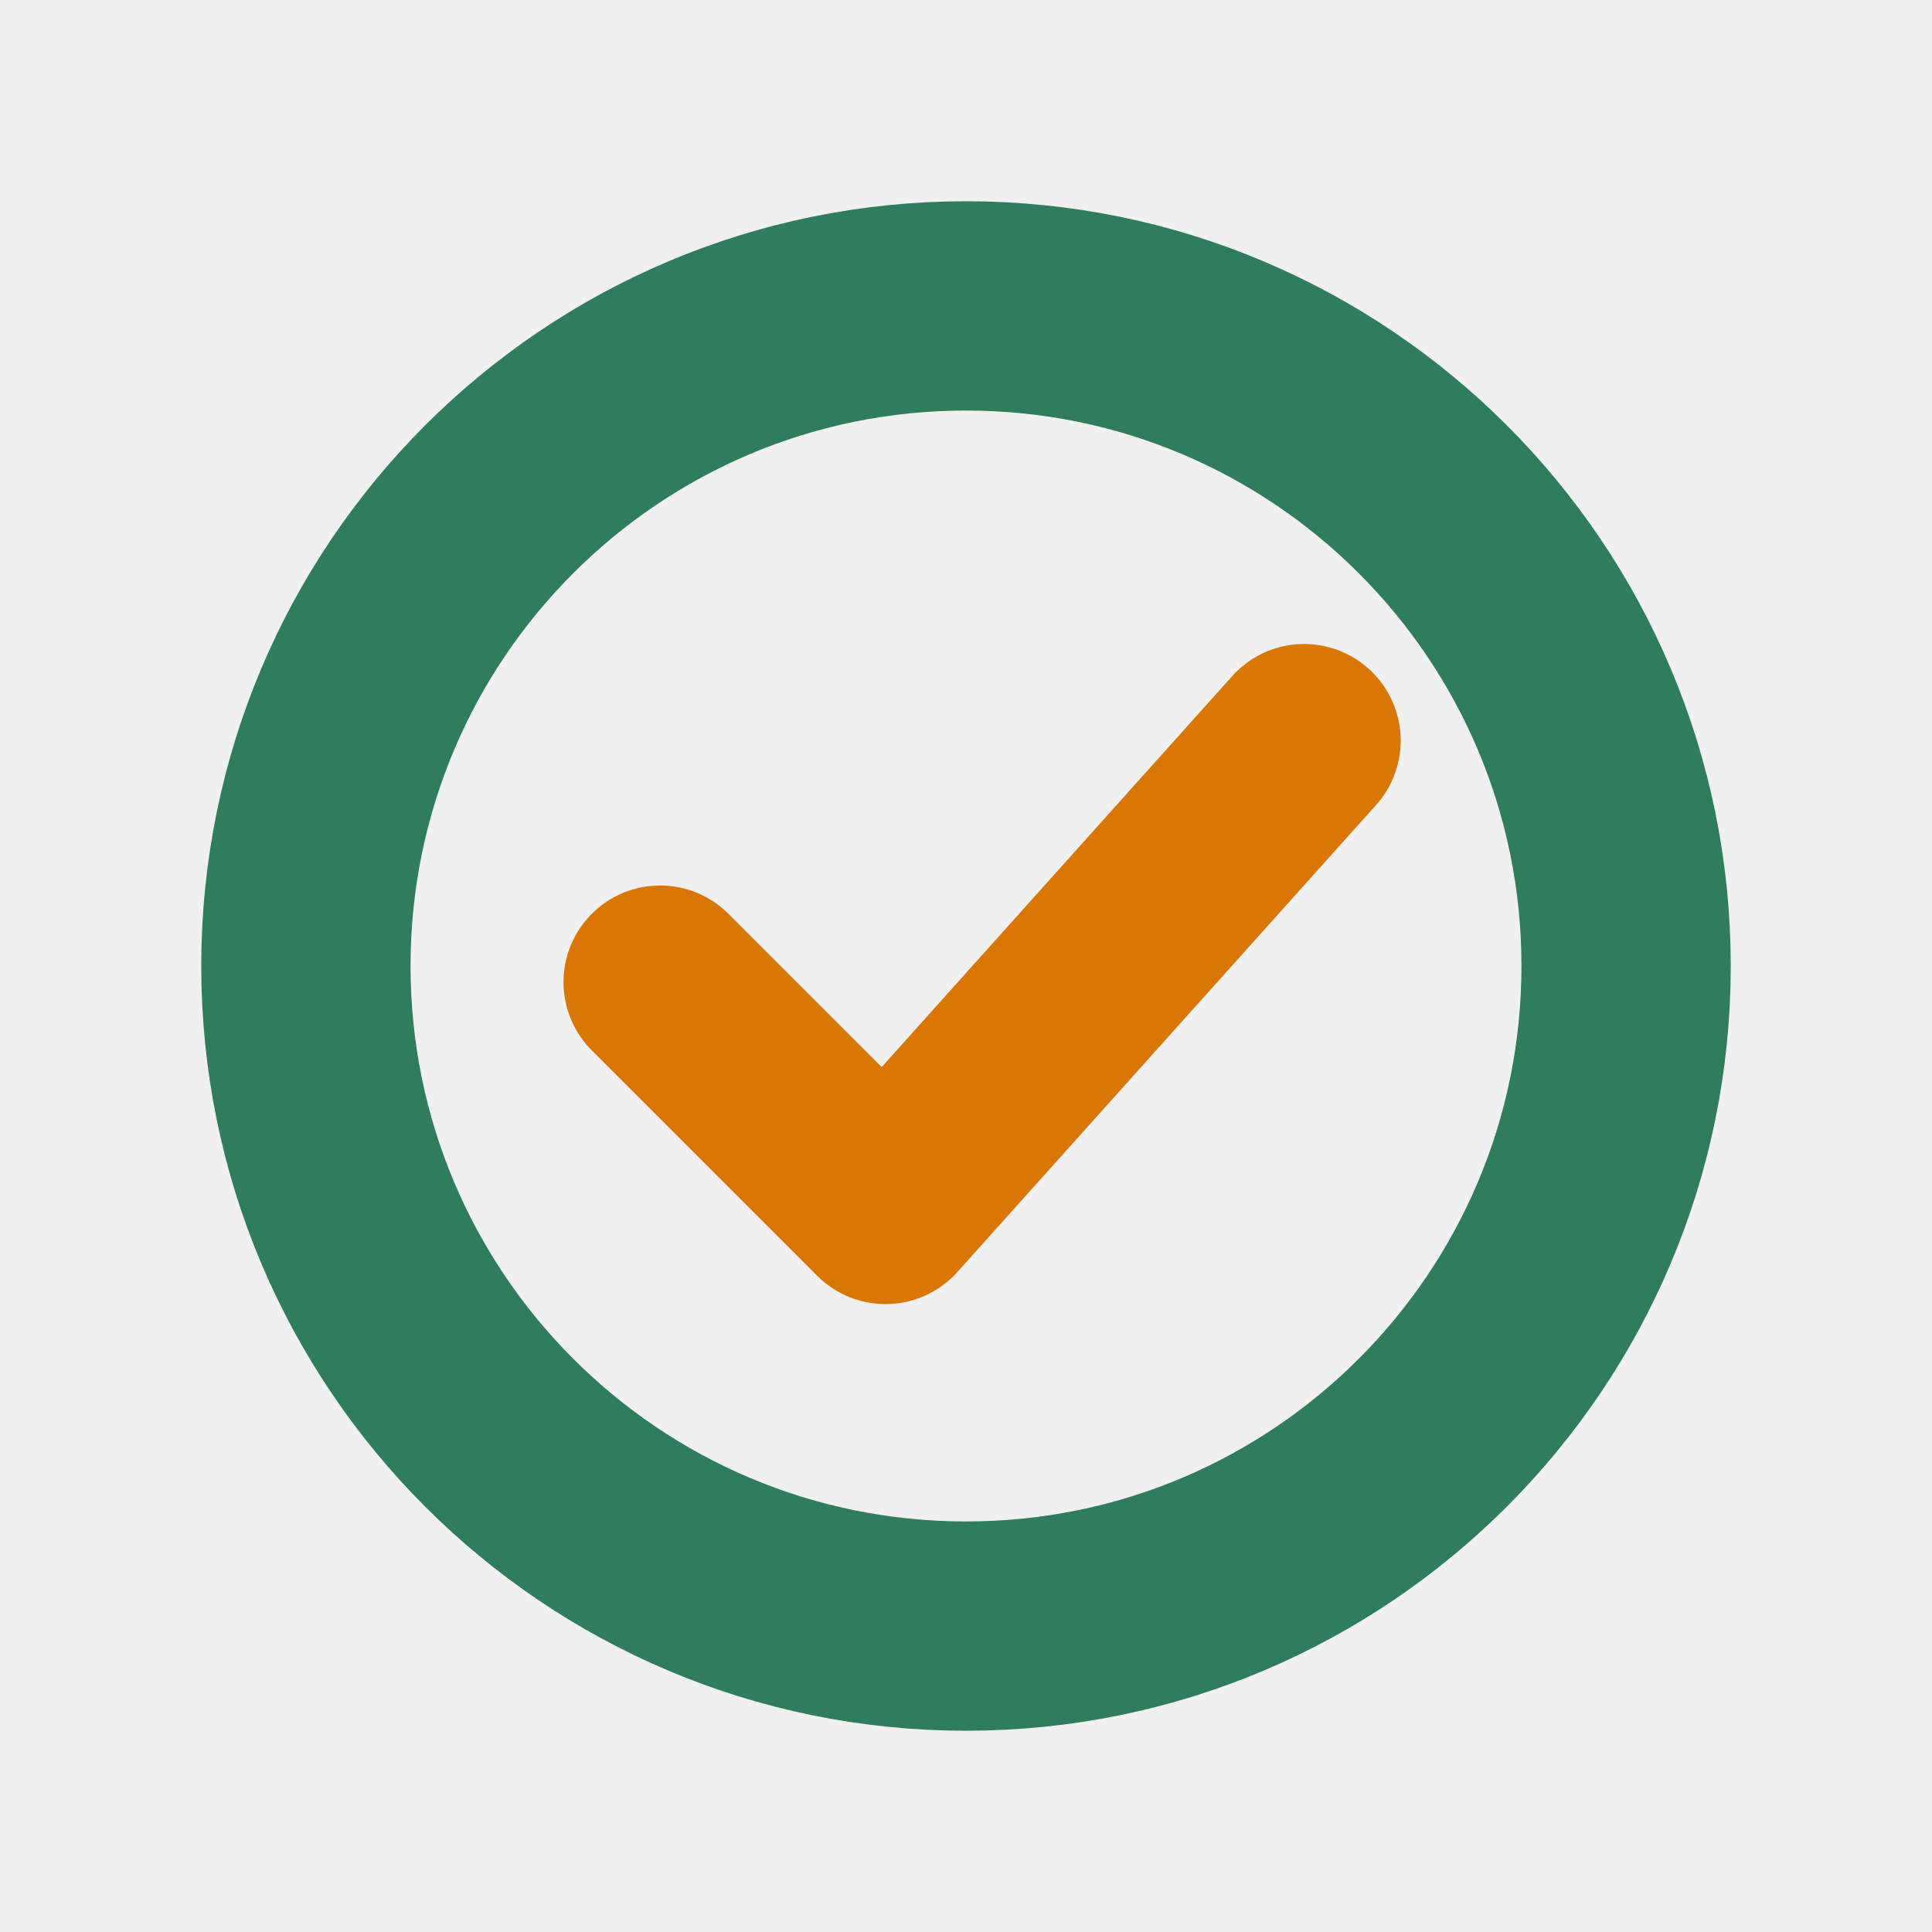
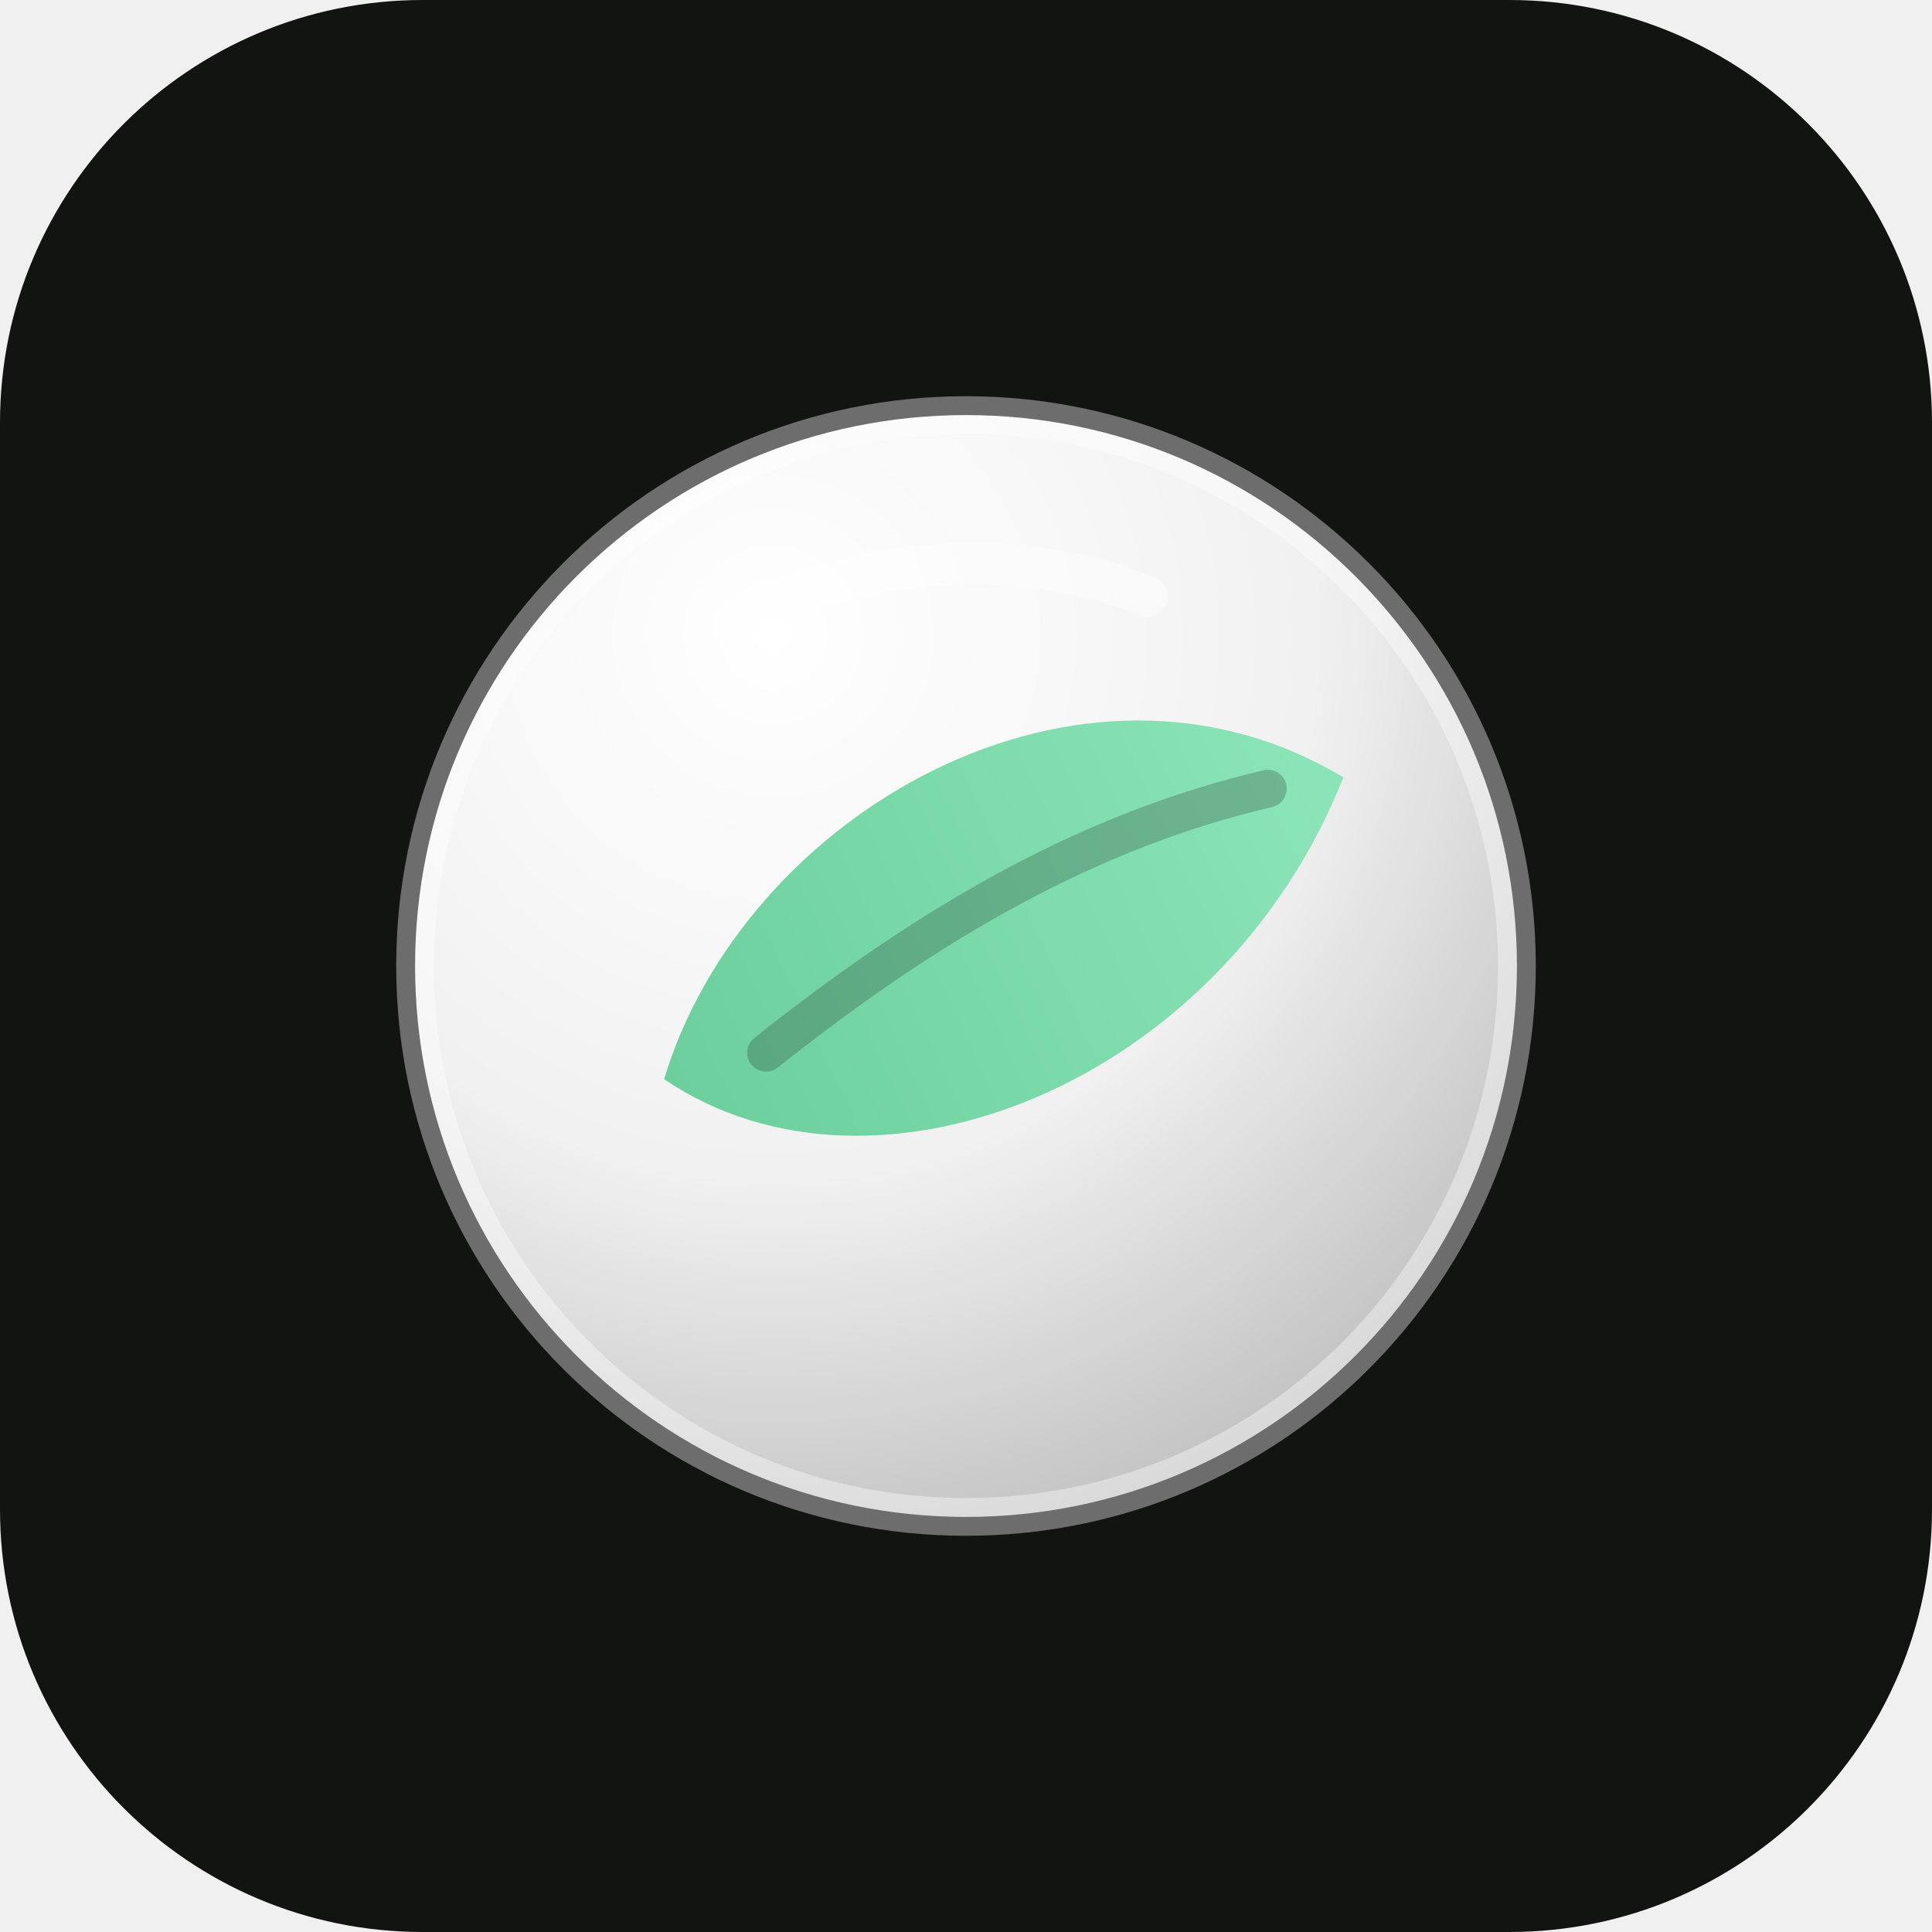
- <svg xmlns="http://www.w3.org/2000/svg" width="512" height="512" viewBox="0 0 240 240" fill="none" role="img" aria-labelledby="title desc">
-   <circle cx="120" cy="120" r="82" stroke="#2F7D5C" stroke-width="26" />
-   <path d="M82 122L110 150L162 92" stroke="#D97706" stroke-width="24" stroke-linecap="round" stroke-linejoin="round" />
+ <svg xmlns="http://www.w3.org/2000/svg" width="512" height="512" viewBox="0 0 512 512" fill="none" role="img" aria-labelledby="title desc">
+   <defs>
+     <radialGradient id="plate" cx="0" cy="0" r="1" gradientUnits="userSpaceOnUse" gradientTransform="translate(205 168) rotate(55) scale(250)">
+       <stop offset="0" stop-color="#FFFFFF" />
+       <stop offset="0.58" stop-color="#FFFFFF" stop-opacity="0.94" />
+       <stop offset="1" stop-color="#FFFFFF" stop-opacity="0.74" />
+     </radialGradient>
+     <linearGradient id="leaf" x1="175" y1="282" x2="346" y2="202" gradientUnits="userSpaceOnUse">
+       <stop stop-color="#6CCF9D" />
+       <stop offset="1" stop-color="#8AE4B7" />
+     </linearGradient>
+   </defs>
+   <rect width="512" height="512" rx="112" fill="#121412" />
+   <circle cx="256" cy="256" r="146" fill="url(#plate)" />
+   <circle cx="256" cy="256" r="146" stroke="#FFFFFF" stroke-opacity="0.38" stroke-width="10" />
+   <path d="M176 286C197 216 286 164 356 206C324 287 232 324 176 286Z" fill="url(#leaf)" />
+   <path d="M203 279C247 244 289 220 336 209" stroke="#121412" stroke-opacity="0.22" stroke-width="10" stroke-linecap="round" />
+   <path d="M194 165C224 149 267 143 304 158" stroke="#FFFFFF" stroke-opacity="0.38" stroke-width="11" stroke-linecap="round" />
</svg>
